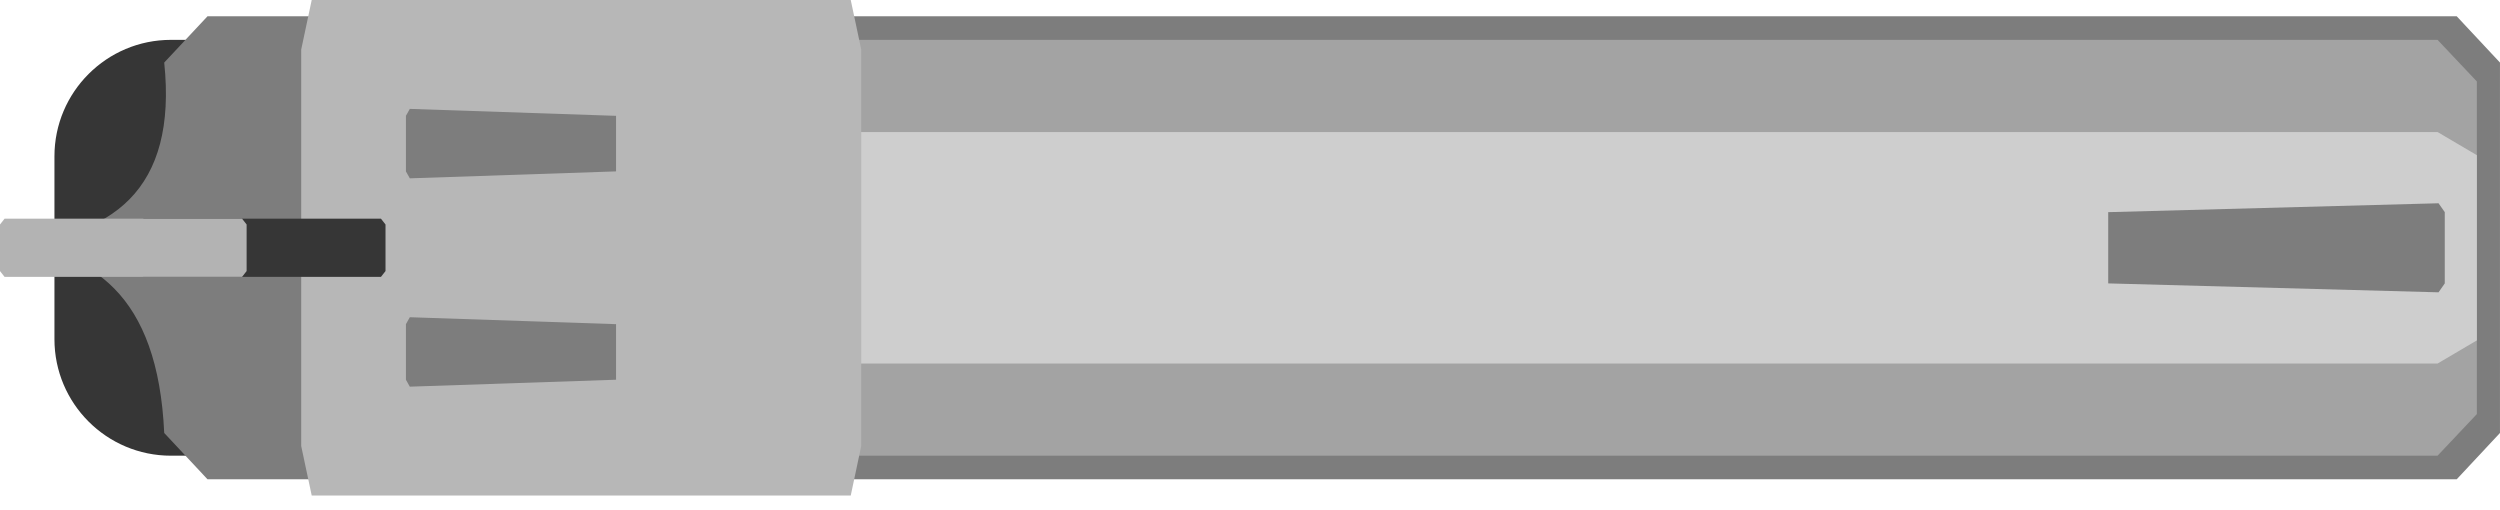
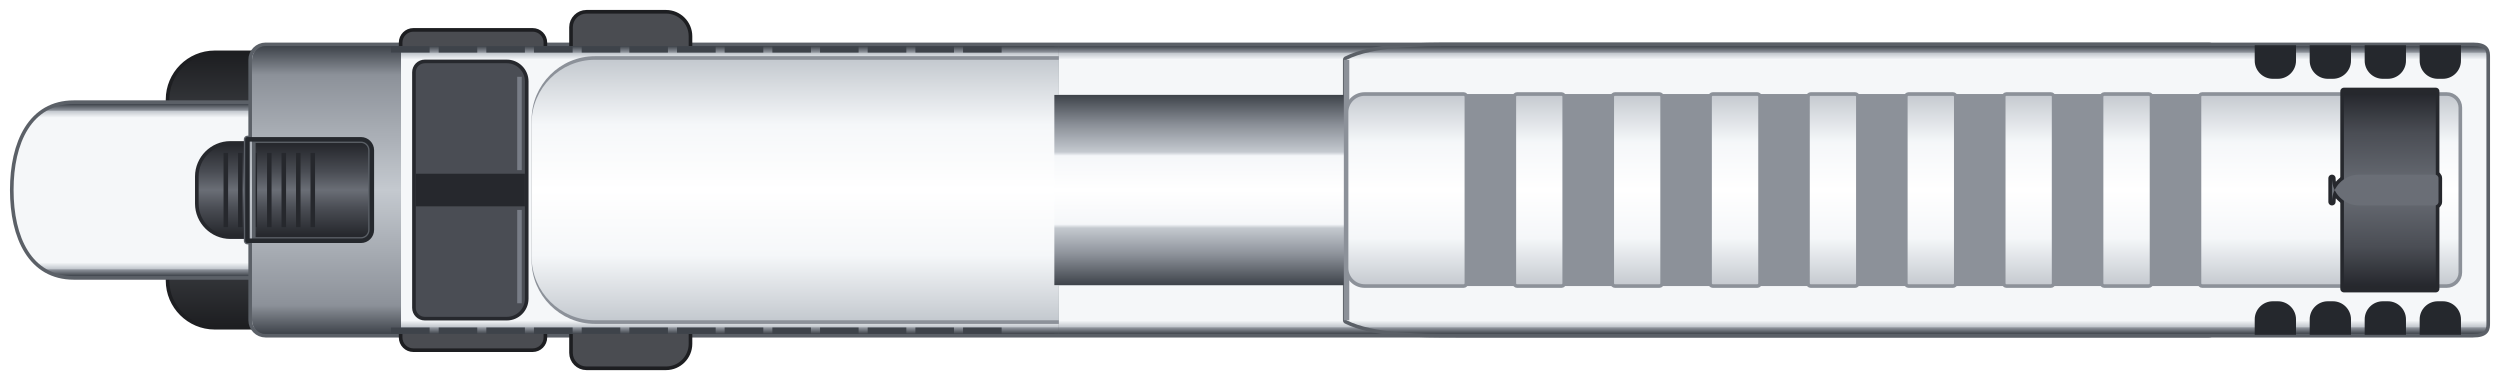
- <svg xmlns="http://www.w3.org/2000/svg" width="360" height="73.333" viewBox="-180 -36.667 360 73.333" fill-rule="evenodd" stroke-linejoin="round" stroke-miterlimit="2" clip-rule="evenodd">
+ <svg xmlns="http://www.w3.org/2000/svg" width="276" height="41.95" viewBox="-138 -20.98 276 41.95" fill-rule="evenodd" stroke-linejoin="round" clip-rule="evenodd">
  <defs>
-     <linearGradient id="desert-eagle-barrel-shading" gradientUnits="userSpaceOnUse" x1="0" y1="12" x2="0" y2="-14">
-       <stop offset="0" stop-color="#6e6e6e" />
-       <stop offset="0.28" stop-color="#b0b0b0" />
-       <stop offset="0.5" stop-color="#c8c8c8" />
-       <stop offset="0.77" stop-color="#a8a8a8" />
-       <stop offset="1" stop-color="#6e6e6e" />
+     <linearGradient id="desert-eagle-top-slide" gradientUnits="userSpaceOnUse" x1="0.0" y1="-15.9" x2="0.0" y2="15.9">
+       <stop offset="0.000" stop-color="#3e434a" />
+       <stop offset="0.021" stop-color="#8c9199" />
+       <stop offset="0.026" stop-color="#c4c9cf" />
+       <stop offset="0.047" stop-color="#f5f7f9" />
+       <stop offset="0.953" stop-color="#f5f7f9" />
+       <stop offset="0.974" stop-color="#c4c9cf" />
+       <stop offset="0.979" stop-color="#8c9199" />
+       <stop offset="1.000" stop-color="#3e434a" />
+     </linearGradient>
+     <linearGradient id="desert-eagle-top-raised" gradientUnits="userSpaceOnUse" x1="0.0" y1="-14.4" x2="0.0" y2="14.4">
+       <stop offset="0.000" stop-color="#c4c9cf" />
+       <stop offset="0.250" stop-color="#f5f7f9" />
+       <stop offset="0.500" stop-color="#ffffff" />
+       <stop offset="0.750" stop-color="#f5f7f9" />
+       <stop offset="1.000" stop-color="#c4c9cf" />
+     </linearGradient>
+     <linearGradient id="desert-eagle-top-back" gradientUnits="userSpaceOnUse" x1="0.0" y1="-15.9" x2="0.0" y2="15.9">
+       <stop offset="0.000" stop-color="#3e434a" />
+       <stop offset="0.100" stop-color="#8c9199" />
+       <stop offset="0.500" stop-color="#c4c9cf" />
+       <stop offset="0.900" stop-color="#8c9199" />
+       <stop offset="1.000" stop-color="#3e434a" />
+     </linearGradient>
+     <linearGradient id="desert-eagle-top-chamber" gradientUnits="userSpaceOnUse" x1="0.0" y1="-10.5" x2="0.0" y2="10.5">
+       <stop offset="0.000" stop-color="#3e434a" />
+       <stop offset="0.160" stop-color="#8c9199" />
+       <stop offset="0.300" stop-color="#c4c9cf" />
+       <stop offset="0.320" stop-color="#f5f7f9" />
+       <stop offset="0.500" stop-color="#ffffff" />
+       <stop offset="0.680" stop-color="#f5f7f9" />
+       <stop offset="0.700" stop-color="#c4c9cf" />
+       <stop offset="0.840" stop-color="#8c9199" />
+       <stop offset="1.000" stop-color="#3e434a" />
+     </linearGradient>
+     <linearGradient id="desert-eagle-top-rail" gradientUnits="userSpaceOnUse" x1="0.0" y1="-10.6" x2="0.0" y2="10.6">
+       <stop offset="0.000" stop-color="#c4c9cf" />
+       <stop offset="0.250" stop-color="#f5f7f9" />
+       <stop offset="0.500" stop-color="#ffffff" />
+       <stop offset="0.750" stop-color="#f5f7f9" />
+       <stop offset="1.000" stop-color="#c4c9cf" />
+     </linearGradient>
+     <linearGradient id="desert-eagle-top-frame" gradientUnits="userSpaceOnUse" x1="0.0" y1="-13.5" x2="0.0" y2="13.5">
+       <stop offset="0.000" stop-color="#5a5f66" />
+       <stop offset="0.150" stop-color="#868b92" />
+       <stop offset="0.500" stop-color="#a9aeb4" />
+       <stop offset="0.850" stop-color="#868b92" />
+       <stop offset="1.000" stop-color="#5a5f66" />
+     </linearGradient>
+     <linearGradient id="desert-eagle-top-tang" gradientUnits="userSpaceOnUse" x1="0.0" y1="-9.5" x2="0.0" y2="9.5">
+       <stop offset="0.000" stop-color="#3e434a" />
+       <stop offset="0.036" stop-color="#8c9199" />
+       <stop offset="0.043" stop-color="#c4c9cf" />
+       <stop offset="0.079" stop-color="#f5f7f9" />
+       <stop offset="0.921" stop-color="#f5f7f9" />
+       <stop offset="0.957" stop-color="#c4c9cf" />
+       <stop offset="0.964" stop-color="#8c9199" />
+       <stop offset="1.000" stop-color="#3e434a" />
+     </linearGradient>
+     <linearGradient id="desert-eagle-top-grip" gradientUnits="userSpaceOnUse" x1="0.0" y1="-15.0" x2="0.0" y2="15.0">
+       <stop offset="0.000" stop-color="#1d1e21" />
+       <stop offset="0.200" stop-color="#35373b" />
+       <stop offset="0.500" stop-color="#4a4c51" />
+       <stop offset="0.800" stop-color="#35373b" />
+       <stop offset="1.000" stop-color="#1d1e21" />
+     </linearGradient>
+     <linearGradient id="desert-eagle-top-steel" gradientUnits="userSpaceOnUse" x1="0.0" y1="-5.0" x2="0.0" y2="5.0">
+       <stop offset="0.000" stop-color="#26282d" />
+       <stop offset="0.300" stop-color="#4a4d54" />
+       <stop offset="0.500" stop-color="#6a6e76" />
+       <stop offset="0.700" stop-color="#4a4d54" />
+       <stop offset="1.000" stop-color="#26282d" />
+     </linearGradient>
+     <linearGradient id="desert-eagle-top-steel-base" gradientUnits="userSpaceOnUse" x1="0.0" y1="-10.6" x2="0.0" y2="10.6">
+       <stop offset="0.000" stop-color="#26282d" />
+       <stop offset="0.200" stop-color="#4a4d54" />
+       <stop offset="0.500" stop-color="#6a6e76" />
+       <stop offset="0.800" stop-color="#4a4d54" />
+       <stop offset="1.000" stop-color="#26282d" />
+     </linearGradient>
+     <linearGradient id="desert-eagle-top-brass" gradientUnits="userSpaceOnUse" x1="0.0" y1="-6.8" x2="0.0" y2="6.8">
+       <stop offset="0.000" stop-color="#6e5320" />
+       <stop offset="0.300" stop-color="#b8913f" />
+       <stop offset="0.500" stop-color="#e2c272" />
+       <stop offset="0.700" stop-color="#b8913f" />
+       <stop offset="1.000" stop-color="#6e5320" />
    </linearGradient>
  </defs>
+   <g id="grip">
+     <path d="M-114.3,-15 L-44.85,-15 C-43.75,-15 -42.85,-14.1 -42.85,-13 L-42.85,13 C-42.85,14.1 -43.75,15 -44.85,15 L-114.3,15 C-117.05,15 -119.3,12.75 -119.3,10 L-119.3,-10 C-119.3,-12.75 -117.05,-15 -114.3,-15 Z" stroke="#1d1e21" stroke-width="0.8" fill="none" />
+     <path d="M-114.3,-15 L-44.85,-15 C-43.75,-15 -42.85,-14.1 -42.85,-13 L-42.85,13 C-42.85,14.1 -43.75,15 -44.85,15 L-114.3,15 C-117.05,15 -119.3,12.75 -119.3,10 L-119.3,-10 C-119.3,-12.75 -117.05,-15 -114.3,-15 Z" fill="url(#desert-eagle-top-grip)" />
+   </g>
  <g id="frame">
-     <path id="frame-top" d="M168,-24 L160,-30 L-128,-30 L-134,-24 L-134,22 L-128,28 L160,28 L168,22 Z" fill="#3c3c3c" />
-     <g id="frame-rails" fill="#8a8a8a">
-       <rect x="-126" y="-28" width="40" height="3.5" />
-       <rect x="-126" y="22.5" width="40" height="3.5" />
-       <rect x="110" y="-28" width="40" height="3.5" />
-       <rect x="110" y="22.5" width="40" height="3.5" />
+     <path d="M-106.18,-9.5 L-129.85,-9.5 C-134.5,-9.5 -136.5,-5.22 -136.5,0 C-136.5,5.22 -134.5,9.5 -129.85,9.5 L-106.18,9.5 Z" stroke="#5b6067" stroke-width="0.8" fill="none" />
+     <path d="M-107.18,-13.5 L-16.1,-13.5 C-15.55,-13.5 -15.1,-13.05 -15.1,-12.5 L-15.1,12.5 C-15.1,13.05 -15.55,13.5 -16.1,13.5 L-107.18,13.5 C-107.73,13.5 -108.18,13.05 -108.18,12.5 L-108.18,-12.5 C-108.18,-13.05 -107.73,-13.5 -107.18,-13.5 Z" stroke="#5b6067" stroke-width="0.8" fill="none" />
+     <path id="frame-top" d="M-107.18,-13.5 L-16.1,-13.5 C-15.55,-13.5 -15.1,-13.05 -15.1,-12.5 L-15.1,12.5 C-15.1,13.05 -15.55,13.5 -16.1,13.5 L-107.18,13.5 C-107.73,13.5 -108.18,13.05 -108.18,12.5 L-108.18,-12.5 C-108.18,-13.05 -107.73,-13.5 -107.18,-13.5 Z" fill="url(#desert-eagle-top-frame)" />
+     <path id="beavertail" d="M-106.18,-9.5 L-129.85,-9.5 C-134.5,-9.5 -136.5,-5.22 -136.5,0 C-136.5,5.22 -134.5,9.5 -129.85,9.5 L-106.18,9.5 Z" fill="url(#desert-eagle-top-tang)" />
+     <g id="frame-rails" fill="#f5f7f9">
+       <path d="M-107.18,-9.9 L-17.1,-9.9 L-17.1,-8.9 L-107.18,-8.9 L-107.18,-9.9 Z" />
+       <path d="M-107.18,8.9 L-17.1,8.9 L-17.1,9.9 L-107.18,9.9 L-107.18,8.9 Z" />
    </g>
-     <path d="M-130.217,-14.153 C-130.217,-23.41 -137.733,-30.927 -146.993,-30.927 L-155.383,-30.927 C-164.643,-30.927 -172.16,-23.41 -172.16,-14.153 L-172.16,12.177 C-172.16,21.437 -164.643,28.953 -155.383,28.953 L-146.993,28.953 C-137.733,28.953 -130.217,21.437 -130.217,12.177 L-130.217,-14.153 Z" fill="#363636" />
-   </g>
-   <g id="barrel">
-     <rect x="-40" y="-14" width="216" height="26" fill="url(#desert-eagle-barrel-shading)" />
-     <path id="chamber" d="M-56,-17 L8,-17 L14,-13 L14,11 L8,15 L-56,15 Z" fill="#8c8c8c" />
-   </g>
-   <g id="slide">
-     <path id="slide-body" d="M179.997,-27.657 L173.77,-34.32 L-150.123,-34.32 L-156.353,-27.657 C-154.443,-9.393 -163.753,-2.197 -179.69,-1.533 C-166.783,-0.623 -157.26,5.667 -156.353,25.68 L-150.123,32.347 L173.77,32.347 L179.997,25.68 L179.997,-27.657 Z" fill="#7d7d7d" />
-     <path id="slide-top" d="M176.667,-24.937 L171.013,-30.923 L-119.507,-30.923 L-125.16,-24.937 L-125.16,22.96 L-119.507,28.95 L171.013,28.95 L176.667,22.96 L176.667,-24.937 Z" fill="#a3a3a3" />
-     <path id="slide-rib" d="M176.667,-14.32 L171.013,-17.653 L-119.507,-17.653 L-125.16,-14.32 L-125.16,12.347 L-119.507,15.68 L171.013,15.68 L176.667,12.347 L176.667,-14.32 Z" fill="#cecece" />
-     <path id="slide-serrations" d="M-55.983,-29.53 L-57.493,-36.667 L-135.113,-36.667 L-136.627,-29.53 L-136.627,27.557 L-135.113,34.693 L-57.493,34.693 L-55.983,27.557 L-55.983,-29.53 Z" fill="#b7b7b7" />
-     <path id="hammer-slot" d="M-124.487,-4.34 L-125.143,-5.177 L-159.343,-5.177 L-160,-4.34 L-160,2.367 L-159.343,3.203 L-125.143,3.203 L-124.487,2.367 L-124.487,-4.34 Z" fill="#363636" />
-     <path id="front-sight" d="M172.047,-6.117 L171.15,-7.397 L123.583,-6.117 L123.583,4.143 L171.15,5.427 L172.047,4.143 L172.047,-6.117 Z" fill="#7d7d7d" />
-     <g id="rear-sight" fill="#7d7d7d">
-       <path d="M-91.287,-19.987 L-120.987,-20.987 L-121.547,-19.987 L-121.547,-11.987 L-120.987,-10.987 L-91.287,-11.987 L-91.287,-19.987 Z" />
-       <path d="M-91.287,10.013 L-120.987,9.013 L-121.547,10.013 L-121.547,18.013 L-120.987,19.013 L-91.287,18.013 L-91.287,10.013 Z" />
+     <path id="magazine-well" d="M-80.25,-7.6 L-38.39,-7.6 C-37.29,-7.6 -36.39,-6.7 -36.39,-5.6 L-36.39,5.6 C-36.39,6.7 -37.29,7.6 -38.39,7.6 L-80.25,7.6 C-81.35,7.6 -82.25,6.7 -82.25,5.6 L-82.25,-5.6 C-82.25,-6.7 -81.35,-7.6 -80.25,-7.6 Z" fill="#26282d" />
+     <g id="magazine-round">
+       <path d="M-72.67,-6.8 L-41.57,-6.8 L-41.57,6.8 L-72.67,6.8 C-73.49,6.8 -74.17,6.12 -74.17,5.3 L-74.17,-5.3 C-74.17,-6.12 -73.49,-6.8 -72.67,-6.8 Z" fill="url(#desert-eagle-top-brass)" />
+       <path d="M-41.57,-6.35 C-36.65,-6.35 -33.37,-3.18 -33.37,0 C-33.37,3.18 -36.65,6.35 -41.57,6.35 Z" fill="#a8693c" />
    </g>
  </g>
  <g id="hammer">
-     <path d="M-144.487,-4.34 L-145.143,-5.177 L-179.343,-5.177 L-180,-4.34 L-180,2.367 L-179.343,3.203 L-145.143,3.203 L-144.487,2.367 L-144.487,-4.34 Z" fill="#b3b3b3" />
+     <path d="M-112.57,-5 L-93.51,-5 L-93.51,5 L-112.57,5 C-114.49,5 -116.07,3.42 -116.07,1.5 L-116.07,-1.5 C-116.07,-3.42 -114.49,-5 -112.57,-5 Z" stroke="#26282d" stroke-width="0.8" fill="none" />
+     <path d="M-112.57,-5 L-93.51,-5 L-93.51,5 L-112.57,5 C-114.49,5 -116.07,3.42 -116.07,1.5 L-116.07,-1.5 C-116.07,-3.42 -114.49,-5 -112.57,-5 Z" fill="url(#desert-eagle-top-steel)" />
+     <path d="M-113.07,-4.1 L-113.07,4.1 M-111.47,-4.1 L-111.47,4.1 M-109.87,-4.1 L-109.87,4.1 M-108.27,-4.1 L-108.27,4.1 M-106.67,-4.1 L-106.67,4.1 M-105.07,-4.1 L-105.07,4.1 M-103.47,-4.1 L-103.47,4.1" stroke="#26282d" stroke-width="0.5" fill="none" />
+   </g>
+   <g id="slide">
+     <path d="M-108.68,-15.88 L-21.1,-15.88 L-21.1,15.88 L-108.68,15.88 C-109.51,15.88 -110.18,15.2 -110.18,14.38 L-110.18,-14.38 C-110.18,-15.2 -109.51,-15.88 -108.68,-15.88 Z M-110.68,-5.6 L-98.15,-5.6 C-97.49,-5.6 -96.95,-5.06 -96.95,-4.4 L-96.95,4.4 C-96.95,5.06 -97.49,5.6 -98.15,5.6 L-110.68,5.6 L-110.68,-5.6 Z M-21.6,-15.88 L105.86,-15.88 C106.14,-15.88 106.36,-15.65 106.36,-15.38 L106.36,-10.5 L-21.6,-10.5 L-21.6,-15.88 Z M-21.6,10.5 L106.36,10.5 L106.36,15.38 C106.36,15.65 106.14,15.88 105.86,15.88 L-21.6,15.88 L-21.6,10.5 Z" stroke="#5b6067" stroke-width="0.8" fill="none" />
+     <path d="M-92.37,-17.48 L-79.19,-17.48 C-78.53,-17.48 -77.99,-16.94 -77.99,-16.28 L-77.99,-15.38 L-93.57,-15.38 L-93.57,-16.28 C-93.57,-16.94 -93.03,-17.48 -92.37,-17.48 Z M-73.26,-19.48 L-64.47,-19.48 C-63.09,-19.48 -61.97,-18.35 -61.97,-16.98 L-61.97,-15.38 L-74.76,-15.38 L-74.76,-17.98 C-74.76,-18.8 -74.08,-19.48 -73.26,-19.48 Z M-93.57,15.38 L-77.99,15.38 L-77.99,16.28 C-77.99,16.94 -78.53,17.48 -79.19,17.48 L-92.37,17.48 C-93.03,17.48 -93.57,16.94 -93.57,16.28 L-93.57,15.38 Z M-74.76,15.38 L-61.97,15.38 L-61.97,16.98 C-61.97,18.35 -63.09,19.48 -64.47,19.48 L-73.26,19.48 C-74.08,19.48 -74.76,18.8 -74.76,17.98 L-74.76,15.38 Z" stroke="#1d1e21" stroke-width="0.8" fill="none" />
+     <path id="safety" d="M-92.37,-17.48 L-79.19,-17.48 C-78.53,-17.48 -77.99,-16.94 -77.99,-16.28 L-77.99,-15.38 L-93.57,-15.38 L-93.57,-16.28 C-93.57,-16.94 -93.03,-17.48 -92.37,-17.48 Z M-73.26,-19.48 L-64.47,-19.48 C-63.09,-19.48 -61.97,-18.35 -61.97,-16.98 L-61.97,-15.38 L-74.76,-15.38 L-74.76,-17.98 C-74.76,-18.8 -74.08,-19.48 -73.26,-19.48 Z M-93.57,15.38 L-77.99,15.38 L-77.99,16.28 C-77.99,16.94 -78.53,17.48 -79.19,17.48 L-92.37,17.48 C-93.03,17.48 -93.57,16.94 -93.57,16.28 L-93.57,15.38 Z M-74.76,15.38 L-61.97,15.38 L-61.97,16.98 C-61.97,18.35 -63.09,19.48 -64.47,19.48 L-73.26,19.48 C-74.08,19.48 -74.76,18.8 -74.76,17.98 L-74.76,15.38 Z" fill="#4a4c51" />
+     <path id="slide-body" d="M-108.68,-15.88 L-21.1,-15.88 L-21.1,15.88 L-108.68,15.88 C-109.51,15.88 -110.18,15.2 -110.18,14.38 L-110.18,-14.38 C-110.18,-15.2 -109.51,-15.88 -108.68,-15.88 Z M-110.68,-5.6 L-98.15,-5.6 C-97.49,-5.6 -96.95,-5.06 -96.95,-4.4 L-96.95,4.4 C-96.95,5.06 -97.49,5.6 -98.15,5.6 L-110.68,5.6 L-110.68,-5.6 Z M-21.6,-15.88 L105.86,-15.88 C106.14,-15.88 106.36,-15.65 106.36,-15.38 L106.36,-10.5 L-21.6,-10.5 L-21.6,-15.88 Z M-21.6,10.5 L106.36,10.5 L106.36,15.38 C106.36,15.65 106.14,15.88 105.86,15.88 L-21.6,15.88 L-21.6,10.5 Z" fill="url(#desert-eagle-top-slide)" />
+     <path id="slide-back" d="M-108.68,-15.88 L-93.72,-15.88 L-93.72,15.88 L-108.68,15.88 C-109.51,15.88 -110.18,15.2 -110.18,14.38 L-110.18,-14.38 C-110.18,-15.2 -109.51,-15.88 -108.68,-15.88 Z M-110.68,-5.6 L-98.15,-5.6 C-97.49,-5.6 -96.95,-5.06 -96.95,-4.4 L-96.95,4.4 C-96.95,5.06 -97.49,5.6 -98.15,5.6 L-110.68,5.6 L-110.68,-5.6 Z" fill="url(#desert-eagle-top-back)" />
+     <path id="hammer-slot" d="M-110.68,-5.6 L-98.15,-5.6 C-97.49,-5.6 -96.95,-5.06 -96.95,-4.4 L-96.95,4.4 C-96.95,5.06 -97.49,5.6 -98.15,5.6 L-110.68,5.6 L-110.68,-5.6 Z" stroke="#25282d" stroke-width="0.5" fill="none" />
+     <path id="slide-top" d="M-93.72,-15.88 L-21.1,-15.88 L-21.1,15.88 L-93.72,15.88 L-93.72,-15.88 Z" fill="url(#desert-eagle-top-slide)" />
+     <path d="M-72.31,-14.78 L-21.1,-14.78 L-21.1,14.78 L-72.31,14.78 C-76.16,14.78 -79.31,11.62 -79.31,7.78 L-79.31,-7.78 C-79.31,-11.62 -76.16,-14.78 -72.31,-14.78 Z" fill="#8c9199" />
+     <path id="slide-rib" d="M-72.31,-14.38 L-21.1,-14.38 L-21.1,14.38 L-72.31,14.38 C-76.16,14.38 -79.31,11.23 -79.31,7.38 L-79.31,-7.38 C-79.31,-11.23 -76.16,-14.38 -72.31,-14.38 Z" fill="url(#desert-eagle-top-raised)" />
+     <g id="slide-serrations" fill="#3e434a">
+       <path d="M-94.84,-15.88 L-90.57,-15.88 L-90.57,-15.18 L-94.84,-15.18 L-94.84,-15.88 Z M-94.84,15.18 L-90.57,15.18 L-90.57,15.88 L-94.84,15.88 L-94.84,15.18 Z M-89.57,-15.88 L-85.31,-15.88 L-85.31,-15.18 L-89.57,-15.18 L-89.57,-15.88 Z M-89.57,15.18 L-85.31,15.18 L-85.31,15.88 L-89.57,15.88 L-89.57,15.18 Z M-84.31,-15.88 L-80.05,-15.88 L-80.05,-15.18 L-84.31,-15.18 L-84.31,-15.88 Z M-84.31,15.18 L-80.05,15.18 L-80.05,15.88 L-84.31,15.88 L-84.31,15.18 Z M-79.05,-15.88 L-74.78,-15.88 L-74.78,-15.18 L-79.05,-15.18 L-79.05,-15.88 Z M-79.05,15.18 L-74.78,15.18 L-74.78,15.88 L-79.05,15.88 L-79.05,15.18 Z M-73.78,-15.88 L-69.52,-15.88 L-69.52,-15.18 L-73.78,-15.18 L-73.78,-15.88 Z M-73.78,15.18 L-69.52,15.18 L-69.52,15.88 L-73.78,15.88 L-73.78,15.18 Z M-68.52,-15.88 L-64.26,-15.88 L-64.26,-15.18 L-68.52,-15.18 L-68.52,-15.88 Z M-68.52,15.18 L-64.26,15.18 L-64.26,15.88 L-68.52,15.88 L-68.52,15.18 Z M-63.26,-15.88 L-58.99,-15.88 L-58.99,-15.18 L-63.26,-15.18 L-63.26,-15.88 Z M-63.26,15.18 L-58.99,15.18 L-58.99,15.88 L-63.26,15.88 L-63.26,15.18 Z M-58,-15.88 L-53.73,-15.88 L-53.73,-15.18 L-58,-15.18 L-58,-15.88 Z M-58,15.18 L-53.73,15.18 L-53.73,15.88 L-58,15.88 L-58,15.18 Z M-52.73,-15.88 L-48.47,-15.88 L-48.47,-15.18 L-52.73,-15.18 L-52.73,-15.88 Z M-52.73,15.18 L-48.47,15.18 L-48.47,15.88 L-52.73,15.88 L-52.73,15.18 Z M-47.47,-15.88 L-43.21,-15.88 L-43.21,-15.18 L-47.47,-15.18 L-47.47,-15.88 Z M-47.47,15.18 L-43.21,15.18 L-43.21,15.88 L-47.47,15.88 L-47.47,15.18 Z M-42.21,-15.88 L-37.94,-15.88 L-37.94,-15.18 L-42.21,-15.18 L-42.21,-15.88 Z M-42.21,15.18 L-37.94,15.18 L-37.94,15.88 L-42.21,15.88 L-42.21,15.18 Z M-36.94,-15.88 L-32.68,-15.88 L-32.68,-15.18 L-36.94,-15.18 L-36.94,-15.88 Z M-36.94,15.18 L-32.68,15.18 L-32.68,15.88 L-36.94,15.88 L-36.94,15.18 Z M-31.68,-15.88 L-27.42,-15.88 L-27.42,-15.18 L-31.68,-15.18 L-31.68,-15.88 Z M-31.68,15.18 L-27.42,15.18 L-27.42,15.88 L-31.68,15.88 L-31.68,15.18 Z" />
+     </g>
+     <g id="rear-sight">
+       <path d="M-91.1,-14 L-82.05,-14 C-80.95,-14 -80.05,-13.1 -80.05,-12 L-80.05,12 C-80.05,13.1 -80.95,14 -82.05,14 L-91.1,14 C-91.65,14 -92.1,13.55 -92.1,13 L-92.1,-13 C-92.1,-13.55 -91.65,-14 -91.1,-14 Z" stroke="#26282d" stroke-width="0.8" fill="none" />
+       <path d="M-91.1,-14 L-82.05,-14 C-80.95,-14 -80.05,-13.1 -80.05,-12 L-80.05,12 C-80.05,13.1 -80.95,14 -82.05,14 L-91.1,14 C-91.65,14 -92.1,13.55 -92.1,13 L-92.1,-13 C-92.1,-13.55 -91.65,-14 -91.1,-14 Z" fill="#4a4d54" />
+       <path d="M-92.1,-1.8 L-80.05,-1.8 L-80.05,1.8 L-92.1,1.8 L-92.1,-1.8 Z" fill="#26282d" />
+       <path d="M-80.65,-12.5 L-80.65,-2.2 M-80.65,2.2 L-80.65,12.5" stroke="#787d87" stroke-width="0.5" fill="none" />
+     </g>
+   </g>
+   <g id="barrel">
+     <path d="M10.66,-14.38 C13.66,-15.88 18.71,-15.88 22.71,-15.88 L135.02,-15.88 C136.5,-15.88 136.5,-15.28 136.5,-14.68 L136.5,14.68 C136.5,15.28 136.5,15.88 135.02,15.88 L22.71,15.88 C18.71,15.88 13.66,15.88 10.66,14.38 L10.66,-14.38 Z" stroke="#5b6067" stroke-width="0.8" fill="none" />
+     <path id="chamber" d="M-21.6,-10.5 L28.71,-10.5 L28.71,10.5 L-21.6,10.5 L-21.6,-10.5 Z" fill="url(#desert-eagle-top-chamber)" />
+     <path d="M10.66,-14.38 C13.66,-15.88 18.71,-15.88 22.71,-15.88 L135.02,-15.88 C136.5,-15.88 136.5,-15.28 136.5,-14.68 L136.5,14.68 C136.5,15.28 136.5,15.88 135.02,15.88 L22.71,15.88 C18.71,15.88 13.66,15.88 10.66,14.38 L10.66,-14.38 Z" fill="url(#desert-eagle-top-slide)" />
+     <path d="M10.66,-14.38 L10.66,14.38" stroke="#8c9199" stroke-width="0.6" fill="none" />
+     <path d="M23.89,-10.6 L29.18,-10.6 L29.18,10.6 L23.89,10.6 L23.89,-10.6 Z M34.69,-10.6 L39.99,-10.6 L39.99,10.6 L34.69,10.6 L34.69,-10.6 Z M45.5,-10.6 L50.79,-10.6 L50.79,10.6 L45.5,10.6 L45.5,-10.6 Z M56.31,-10.6 L61.6,-10.6 L61.6,10.6 L56.31,10.6 L56.31,-10.6 Z M67.11,-10.6 L72.4,-10.6 L72.4,10.6 L67.11,10.6 L67.11,-10.6 Z M77.92,-10.6 L83.21,-10.6 L83.21,10.6 L77.92,10.6 L77.92,-10.6 Z M88.72,-10.6 L94.01,-10.6 L94.01,10.6 L88.72,10.6 L88.72,-10.6 Z M99.53,-10.6 L104.82,-10.6 L104.82,10.6 L99.53,10.6 L99.53,-10.6 Z" fill="#8c9199" />
+     <g id="barrel-rail">
+       <path d="M12.66,-10.6 L23.59,-10.6 C23.75,-10.6 23.89,-10.46 23.89,-10.3 L23.89,10.3 C23.89,10.46 23.75,10.6 23.59,10.6 L12.66,10.6 C11.56,10.6 10.66,9.7 10.66,8.6 L10.66,-8.6 C10.66,-9.7 11.56,-10.6 12.66,-10.6 Z M29.48,-10.6 L34.39,-10.6 C34.56,-10.6 34.69,-10.46 34.69,-10.3 L34.69,10.3 C34.69,10.46 34.56,10.6 34.39,10.6 L29.48,10.6 C29.32,10.6 29.18,10.46 29.18,10.3 L29.18,-10.3 C29.18,-10.46 29.32,-10.6 29.48,-10.6 Z M40.29,-10.6 L45.2,-10.6 C45.36,-10.6 45.5,-10.46 45.5,-10.3 L45.5,10.3 C45.5,10.46 45.36,10.6 45.2,10.6 L40.29,10.6 C40.12,10.6 39.99,10.46 39.99,10.3 L39.99,-10.3 C39.99,-10.46 40.12,-10.6 40.29,-10.6 Z M51.09,-10.6 L56.01,-10.6 C56.17,-10.6 56.31,-10.46 56.31,-10.3 L56.31,10.3 C56.31,10.46 56.17,10.6 56.01,10.6 L51.09,10.6 C50.93,10.6 50.79,10.46 50.79,10.3 L50.79,-10.3 C50.79,-10.46 50.93,-10.6 51.09,-10.6 Z M61.9,-10.6 L66.81,-10.6 C66.98,-10.6 67.11,-10.46 67.11,-10.3 L67.11,10.3 C67.11,10.46 66.98,10.6 66.81,10.6 L61.9,10.6 C61.73,10.6 61.6,10.46 61.6,10.3 L61.6,-10.3 C61.6,-10.46 61.73,-10.6 61.9,-10.6 Z M72.7,-10.6 L77.62,-10.6 C77.78,-10.6 77.92,-10.46 77.92,-10.3 L77.92,10.3 C77.92,10.46 77.78,10.6 77.62,10.6 L72.7,10.6 C72.54,10.6 72.4,10.46 72.4,10.3 L72.4,-10.3 C72.4,-10.46 72.54,-10.6 72.7,-10.6 Z M83.51,-10.6 L88.42,-10.6 C88.59,-10.6 88.72,-10.46 88.72,-10.3 L88.72,10.3 C88.72,10.46 88.59,10.6 88.42,10.6 L83.51,10.6 C83.34,10.6 83.21,10.46 83.21,10.3 L83.21,-10.3 C83.21,-10.46 83.34,-10.6 83.51,-10.6 Z M94.31,-10.6 L99.23,-10.6 C99.39,-10.6 99.53,-10.46 99.53,-10.3 L99.53,10.3 C99.53,10.46 99.39,10.6 99.23,10.6 L94.31,10.6 C94.15,10.6 94.01,10.46 94.01,10.3 L94.01,-10.3 C94.01,-10.46 94.15,-10.6 94.31,-10.6 Z M105.12,-10.6 L132.12,-10.6 C132.94,-10.6 133.62,-9.92 133.62,-9.1 L133.62,9.1 C133.62,9.92 132.94,10.6 132.12,10.6 L105.12,10.6 C104.95,10.6 104.82,10.46 104.82,10.3 L104.82,-10.3 C104.82,-10.46 104.95,-10.6 105.12,-10.6 Z" fill="url(#desert-eagle-top-rail)" stroke="#8c9199" stroke-width="0.4" />
+     </g>
+     <path id="brake-ports" d="M110.92,-15.98 L115.48,-15.98 L115.48,-14.28 C115.48,-13.18 114.58,-12.28 113.48,-12.28 L112.92,-12.28 C111.82,-12.28 110.92,-13.18 110.92,-14.28 L110.92,-15.98 Z M112.92,12.28 L113.48,12.28 C114.58,12.28 115.48,13.18 115.48,14.28 L115.48,15.98 L110.92,15.98 L110.92,14.28 C110.92,13.18 111.82,12.28 112.92,12.28 Z M116.99,-15.98 L121.55,-15.98 L121.55,-14.28 C121.55,-13.18 120.65,-12.28 119.55,-12.28 L118.99,-12.28 C117.89,-12.28 116.99,-13.18 116.99,-14.28 L116.99,-15.98 Z M118.99,12.28 L119.55,12.28 C120.65,12.28 121.55,13.18 121.55,14.28 L121.55,15.98 L116.99,15.98 L116.99,14.28 C116.99,13.18 117.89,12.28 118.99,12.28 Z M123.06,-15.98 L127.62,-15.98 L127.62,-14.28 C127.62,-13.18 126.72,-12.28 125.62,-12.28 L125.06,-12.28 C123.96,-12.28 123.06,-13.18 123.06,-14.28 L123.06,-15.98 Z M125.06,12.28 L125.62,12.28 C126.72,12.28 127.62,13.18 127.62,14.28 L127.62,15.98 L123.06,15.98 L123.06,14.28 C123.06,13.18 123.96,12.28 125.06,12.28 Z M129.13,-15.98 L133.69,-15.98 L133.69,-14.28 C133.69,-13.18 132.79,-12.28 131.69,-12.28 L131.13,-12.28 C130.03,-12.28 129.13,-13.18 129.13,-14.28 L129.13,-15.98 Z M131.13,12.28 L131.69,12.28 C132.79,12.28 133.69,13.18 133.69,14.28 L133.69,15.98 L129.13,15.98 L129.13,14.28 C129.13,13.18 130.03,12.28 131.13,12.28 Z" fill="#25282d" />
+   </g>
+   <g id="front-sight">
+     <path d="M120.77,-10.9 L130.91,-10.9 L130.91,10.9 L120.77,10.9 L120.77,-10.9 Z" stroke="#26282d" stroke-width="0.8" fill="none" />
+     <path d="M122.45,-1.7 L130.81,-1.7 C131.03,-1.7 131.21,-1.52 131.21,-1.3 L131.21,1.3 C131.21,1.52 131.03,1.7 130.81,1.7 L122.45,1.7 C120.8,1.7 119.45,0.35 119.45,-1.3 L119.45,1.3 C119.45,-0.35 120.8,-1.7 122.45,-1.7 Z" stroke="#26282d" stroke-width="0.8" fill="none" />
+     <path d="M120.77,-10.9 L130.91,-10.9 L130.91,10.9 L120.77,10.9 L120.77,-10.9 Z" fill="url(#desert-eagle-top-steel-base)" />
+     <path d="M122.45,-1.7 L130.81,-1.7 C131.03,-1.7 131.21,-1.52 131.21,-1.3 L131.21,1.3 C131.21,1.52 131.03,1.7 130.81,1.7 L122.45,1.7 C120.8,1.7 119.45,0.35 119.45,-1.3 L119.45,1.3 C119.45,-0.35 120.8,-1.7 122.45,-1.7 Z" fill="#6a6e76" />
  </g>
</svg>
